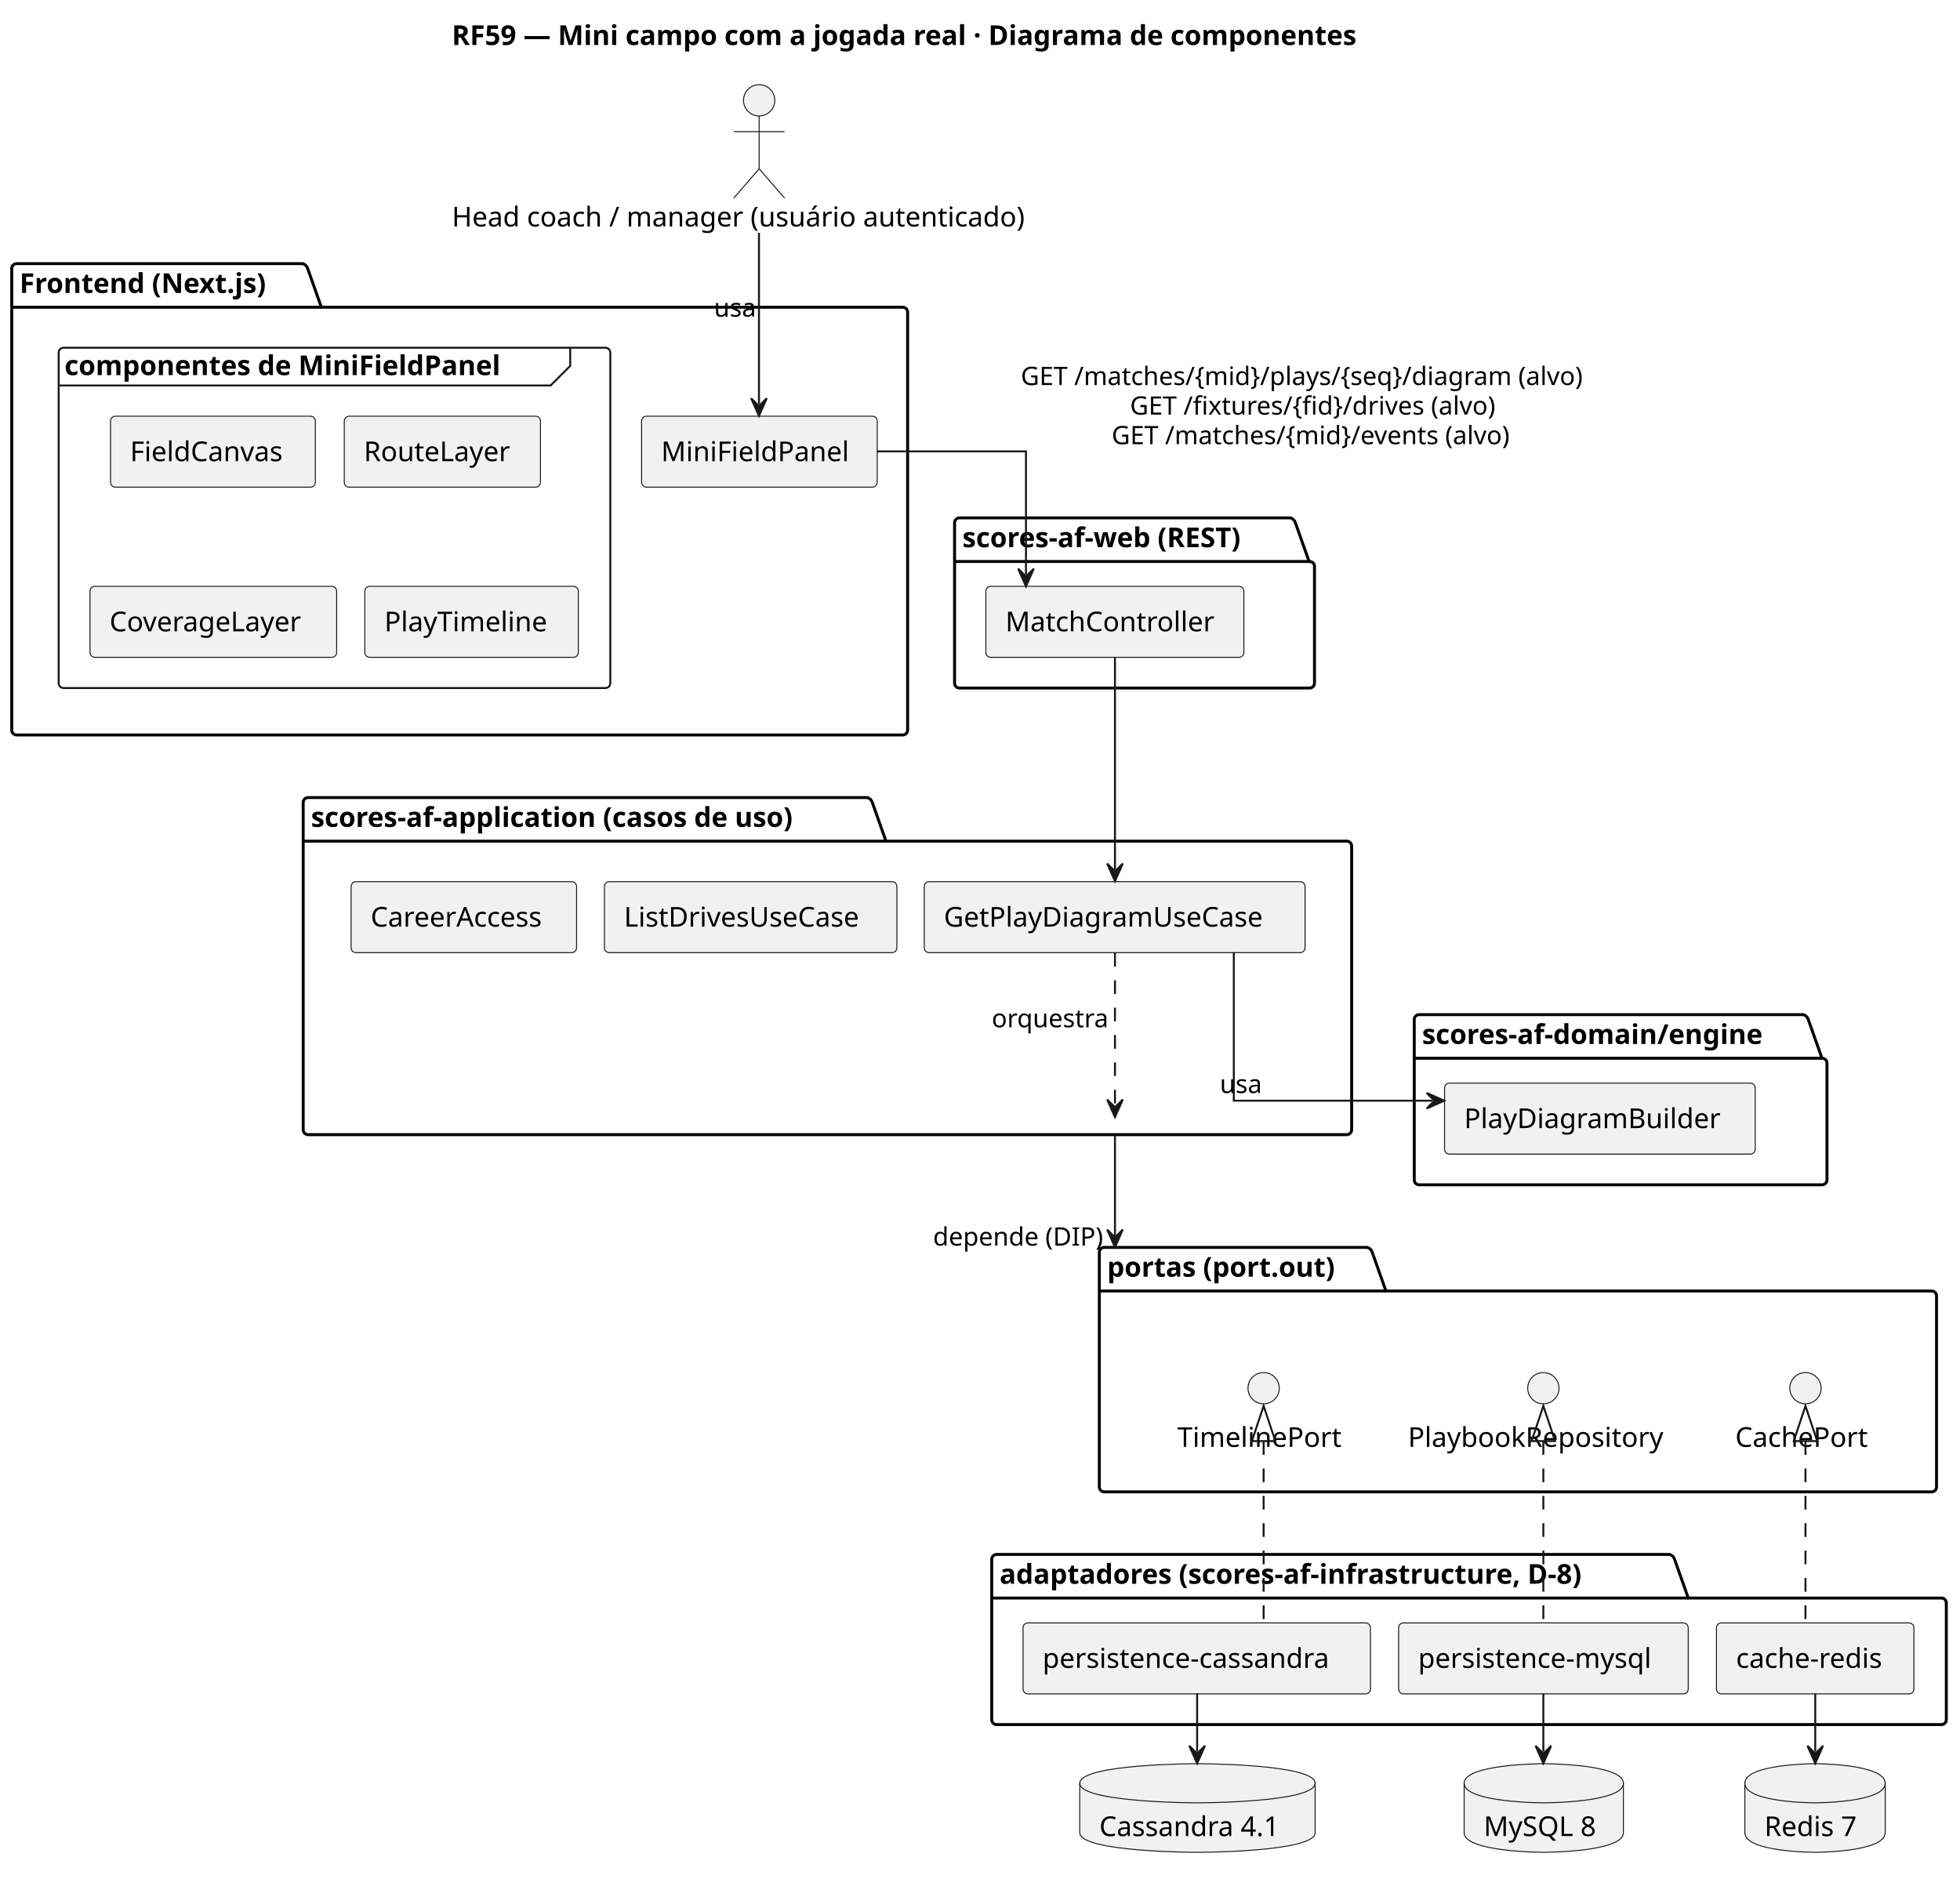
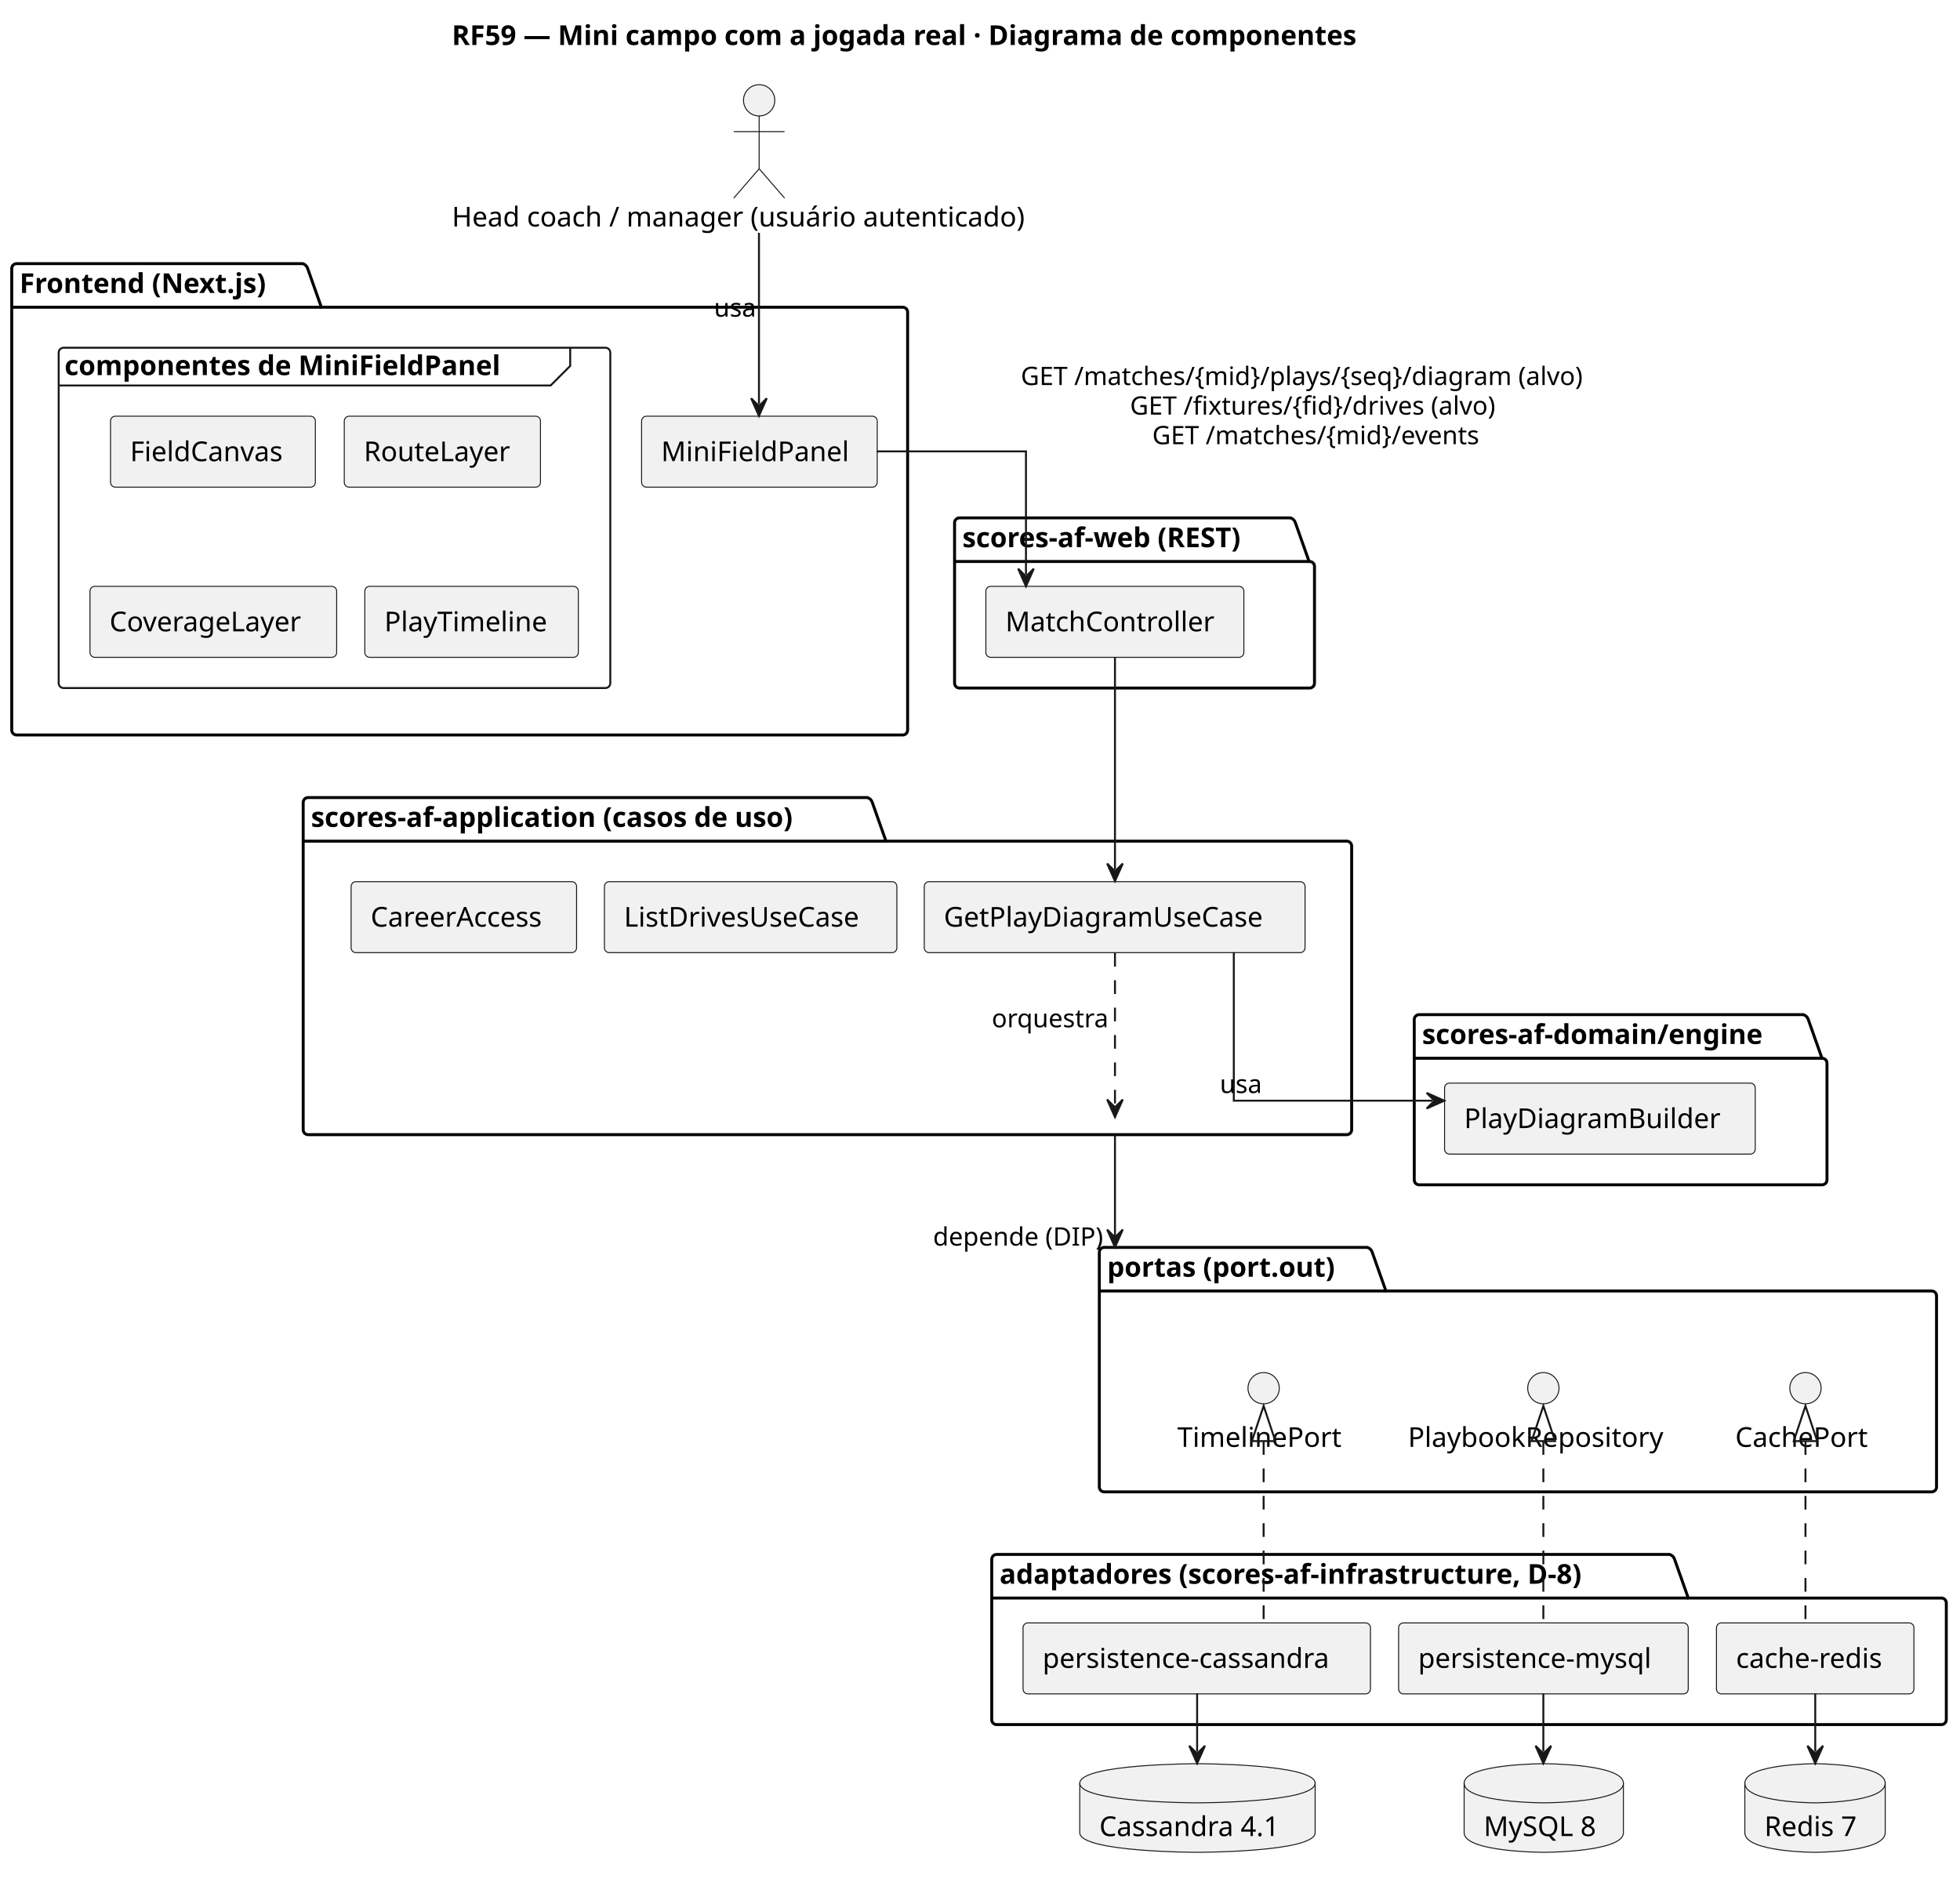
<svg xmlns="http://www.w3.org/2000/svg" contentStyleType="text/css" data-diagram-type="DESCRIPTION" height="964px" preserveAspectRatio="none" style="width:1002px;height:964px;background:#FFFFFF;" version="1.1" viewBox="0 0 1002 964" width="1002px" zoomAndPan="magnify">
  <defs />
  <g>
    <g class="title" data-source-line="1">
      <text fill="#000000" font-family="sans-serif" font-size="14" font-weight="bold" lengthAdjust="spacing" textLength="526.066" x="230.967" y="22.995">RF59 — Mini campo com a jogada real · Diagrama de componentes</text>
    </g>
    <g class="cluster" data-entity="pkg_fe" data-source-line="7" data-uid="ent0003" id="cluster_pkg_fe">
      <path d="M8.5,134.797 L154.784,134.797 A3.75,3.75 0 0 1 157.284,137.297 L164.284,157.094 L461.5,157.094 A2.5,2.5 0 0 1 464,159.594 L464,373.297 A2.5,2.5 0 0 1 461.5,375.797 L8.5,375.797 A2.5,2.5 0 0 1 6,373.297 L6,137.297 A2.5,2.5 0 0 1 8.5,134.797" fill="none" style="stroke:#000000;stroke-width:1.5;" />
      <line style="stroke:#000000;stroke-width:1.5;" x1="6" x2="164.284" y1="157.094" y2="157.094" />
      <text fill="#000000" font-family="sans-serif" font-size="14" font-weight="bold" lengthAdjust="spacing" textLength="145.284" x="10" y="149.792">Frontend (Next.js)</text>
    </g>
    <g class="cluster" data-entity="pkg_fe_sub" data-source-line="9" data-uid="ent0005" id="cluster_pkg_fe_sub">
      <rect fill="none" height="174" rx="2.5" ry="2.5" style="stroke:#181818;stroke-width:1;" width="282" x="30" y="177.797" />
      <path d="M291.501,177.797 L291.501,187.094 L281.501,197.094 L30,197.094" fill="none" style="stroke:#181818;stroke-width:1;" />
      <text fill="#000000" font-family="sans-serif" font-size="14" font-weight="bold" lengthAdjust="spacing" textLength="251.501" x="33" y="191.792">componentes de MiniFieldPanel</text>
    </g>
    <g class="cluster" data-entity="pkg_web" data-source-line="16" data-uid="ent0010" id="cluster_pkg_web">
      <path d="M490.5,264.797 L659.739,264.797 A3.75,3.75 0 0 1 662.239,267.297 L669.239,287.094 L669.5,287.094 A2.5,2.5 0 0 1 672,289.594 L672,349.297 A2.5,2.5 0 0 1 669.5,351.797 L490.5,351.797 A2.5,2.5 0 0 1 488,349.297 L488,267.297 A2.5,2.5 0 0 1 490.5,264.797" fill="none" style="stroke:#000000;stroke-width:1.5;" />
      <line style="stroke:#000000;stroke-width:1.5;" x1="488" x2="669.239" y1="287.094" y2="287.094" />
      <text fill="#000000" font-family="sans-serif" font-size="14" font-weight="bold" lengthAdjust="spacing" textLength="168.239" x="492" y="279.792">scores-af-web (REST)</text>
    </g>
    <g class="cluster" data-entity="pkg_app" data-source-line="19" data-uid="ent0012" id="cluster_pkg_app">
      <path d="M157.5,407.797 L443.435,407.797 A3.75,3.75 0 0 1 445.935,410.297 L452.935,430.094 L688.5,430.094 A2.5,2.5 0 0 1 691,432.594 L691,577.657 A2.5,2.5 0 0 1 688.5,580.157 L157.5,580.157 A2.5,2.5 0 0 1 155,577.657 L155,410.297 A2.5,2.5 0 0 1 157.5,407.797" fill="none" style="stroke:#000000;stroke-width:1.5;" />
      <line style="stroke:#000000;stroke-width:1.5;" x1="155" x2="452.935" y1="430.094" y2="430.094" />
      <text fill="#000000" font-family="sans-serif" font-size="14" font-weight="bold" lengthAdjust="spacing" textLength="284.935" x="159" y="422.792">scores-af-application (casos de uso)</text>
    </g>
    <g class="cluster" data-entity="pkg_eng" data-source-line="24" data-uid="ent0016" id="cluster_pkg_eng">
      <path d="M725.5,518.797 L921.939,518.797 A3.75,3.75 0 0 1 924.439,521.297 L931.439,541.094 L931.5,541.094 A2.5,2.5 0 0 1 934,543.594 L934,603.297 A2.5,2.5 0 0 1 931.5,605.797 L725.5,605.797 A2.5,2.5 0 0 1 723,603.297 L723,521.297 A2.5,2.5 0 0 1 725.5,518.797" fill="none" style="stroke:#000000;stroke-width:1.5;" />
      <line style="stroke:#000000;stroke-width:1.5;" x1="723" x2="931.439" y1="541.094" y2="541.094" />
      <text fill="#000000" font-family="sans-serif" font-size="14" font-weight="bold" lengthAdjust="spacing" textLength="195.44" x="727" y="533.792">scores-af-domain/engine</text>
    </g>
    <g class="cluster" data-entity="pkg_ports" data-source-line="27" data-uid="ent0018" id="cluster_pkg_ports">
      <path d="M564.5,637.797 L699.019,637.797 A3.75,3.75 0 0 1 701.519,640.297 L708.519,660.094 L987.5,660.094 A2.5,2.5 0 0 1 990,662.594 L990,760.297 A2.5,2.5 0 0 1 987.5,762.797 L564.5,762.797 A2.5,2.5 0 0 1 562,760.297 L562,640.297 A2.5,2.5 0 0 1 564.5,637.797" fill="none" style="stroke:#000000;stroke-width:1.5;" />
      <line style="stroke:#000000;stroke-width:1.5;" x1="562" x2="708.519" y1="660.094" y2="660.094" />
      <text fill="#000000" font-family="sans-serif" font-size="14" font-weight="bold" lengthAdjust="spacing" textLength="133.519" x="566" y="652.792">portas (port.out)</text>
    </g>
    <g class="cluster" data-entity="pkg_ad" data-source-line="32" data-uid="ent0022" id="cluster_pkg_ad">
      <path d="M509.5,794.797 L853.589,794.797 A3.75,3.75 0 0 1 856.089,797.297 L863.089,817.094 L992.5,817.094 A2.5,2.5 0 0 1 995,819.594 L995,879.297 A2.5,2.5 0 0 1 992.5,881.797 L509.5,881.797 A2.5,2.5 0 0 1 507,879.297 L507,797.297 A2.5,2.5 0 0 1 509.5,794.797" fill="none" style="stroke:#000000;stroke-width:1.5;" />
      <line style="stroke:#000000;stroke-width:1.5;" x1="507" x2="863.089" y1="817.094" y2="817.094" />
      <text fill="#000000" font-family="sans-serif" font-size="14" font-weight="bold" lengthAdjust="spacing" textLength="343.089" x="511" y="809.792">adaptadores (scores-af-infrastructure, D-8)</text>
    </g>
    <g class="entity" data-entity="c2" data-source-line="8" data-uid="ent0004" id="entity_c2">
      <rect fill="#F1F1F1" height="36.297" rx="2.5" ry="2.5" style="stroke:#181818;stroke-width:0.5;" width="120.461" x="328" y="212.797" />
      <text fill="#000000" font-family="sans-serif" font-size="14" lengthAdjust="spacing" textLength="100.461" x="338" y="235.792">MiniFieldPanel</text>
    </g>
    <g class="entity" data-entity="c3" data-source-line="10" data-uid="ent0006" id="entity_c3">
      <rect fill="#F1F1F1" height="36.297" rx="2.5" ry="2.5" style="stroke:#181818;stroke-width:0.5;" width="104.718" x="56.5" y="212.797" />
      <text fill="#000000" font-family="sans-serif" font-size="14" lengthAdjust="spacing" textLength="84.718" x="66.5" y="235.792">FieldCanvas</text>
    </g>
    <g class="entity" data-entity="c4" data-source-line="11" data-uid="ent0007" id="entity_c4">
      <rect fill="#F1F1F1" height="36.297" rx="2.5" ry="2.5" style="stroke:#181818;stroke-width:0.5;" width="100.302" x="176" y="212.797" />
      <text fill="#000000" font-family="sans-serif" font-size="14" lengthAdjust="spacing" textLength="80.302" x="186" y="235.792">RouteLayer</text>
    </g>
    <g class="entity" data-entity="c5" data-source-line="12" data-uid="ent0008" id="entity_c5">
      <rect fill="#F1F1F1" height="36.297" rx="2.5" ry="2.5" style="stroke:#181818;stroke-width:0.5;" width="126.107" x="46" y="299.797" />
      <text fill="#000000" font-family="sans-serif" font-size="14" lengthAdjust="spacing" textLength="106.107" x="56" y="322.792">CoverageLayer</text>
    </g>
    <g class="entity" data-entity="c6" data-source-line="13" data-uid="ent0009" id="entity_c6">
      <rect fill="#F1F1F1" height="36.297" rx="2.5" ry="2.5" style="stroke:#181818;stroke-width:0.5;" width="109.154" x="186.5" y="299.797" />
      <text fill="#000000" font-family="sans-serif" font-size="14" lengthAdjust="spacing" textLength="89.154" x="196.5" y="322.792">PlayTimeline</text>
    </g>
    <g class="entity" data-entity="c7" data-source-line="17" data-uid="ent0011" id="entity_c7">
      <rect fill="#F1F1F1" height="36.297" rx="2.5" ry="2.5" style="stroke:#181818;stroke-width:0.5;" width="131.891" x="504" y="299.797" />
      <text fill="#000000" font-family="sans-serif" font-size="14" lengthAdjust="spacing" textLength="111.891" x="514" y="322.792">MatchController</text>
    </g>
    <g class="entity" data-entity="c8" data-source-line="20" data-uid="ent0013" id="entity_c8">
      <rect fill="#F1F1F1" height="36.297" rx="2.5" ry="2.5" style="stroke:#181818;stroke-width:0.5;" width="194.672" x="472.5" y="450.797" />
      <text fill="#000000" font-family="sans-serif" font-size="14" lengthAdjust="spacing" textLength="174.672" x="482.5" y="473.792">GetPlayDiagramUseCase</text>
    </g>
    <g class="entity" data-entity="c9" data-source-line="21" data-uid="ent0014" id="entity_c9">
      <rect fill="#F1F1F1" height="36.297" rx="2.5" ry="2.5" style="stroke:#181818;stroke-width:0.5;" width="149.507" x="309" y="450.797" />
      <text fill="#000000" font-family="sans-serif" font-size="14" lengthAdjust="spacing" textLength="129.507" x="319" y="473.792">ListDrivesUseCase</text>
    </g>
    <g class="entity" data-entity="c10" data-source-line="22" data-uid="ent0015" id="entity_c10">
      <rect fill="#F1F1F1" height="36.297" rx="2.5" ry="2.5" style="stroke:#181818;stroke-width:0.5;" width="115.266" x="179.5" y="450.797" />
      <text fill="#000000" font-family="sans-serif" font-size="14" lengthAdjust="spacing" textLength="95.266" x="189.5" y="473.792">CareerAccess</text>
    </g>
    <g class="entity" data-entity="c11" data-source-line="25" data-uid="ent0017" id="entity_c11">
      <rect fill="#F1F1F1" height="36.297" rx="2.5" ry="2.5" style="stroke:#181818;stroke-width:0.5;" width="158.817" x="738.5" y="553.797" />
      <text fill="#000000" font-family="sans-serif" font-size="14" lengthAdjust="spacing" textLength="138.817" x="748.5" y="576.792">PlayDiagramBuilder</text>
    </g>
    <g class="entity" data-entity="c12" data-source-line="28" data-uid="ent0019" id="entity_c12">
      <ellipse cx="646" cy="709.797" fill="#F1F1F1" rx="8" ry="8" style="stroke:#181818;stroke-width:0.5;" />
      <text fill="#000000" font-family="sans-serif" font-size="14" lengthAdjust="spacing" textLength="88.211" x="601.894" y="739.792">TimelinePort</text>
    </g>
    <g class="entity" data-entity="c13" data-source-line="29" data-uid="ent0020" id="entity_c13">
      <ellipse cx="789" cy="709.797" fill="#F1F1F1" rx="8" ry="8" style="stroke:#181818;stroke-width:0.5;" />
      <text fill="#000000" font-family="sans-serif" font-size="14" lengthAdjust="spacing" textLength="138.394" x="719.803" y="739.792">PlaybookRepository</text>
    </g>
    <g class="entity" data-entity="c14" data-source-line="30" data-uid="ent0021" id="entity_c14">
      <ellipse cx="923" cy="709.797" fill="#F1F1F1" rx="8" ry="8" style="stroke:#181818;stroke-width:0.5;" />
      <text fill="#000000" font-family="sans-serif" font-size="14" lengthAdjust="spacing" textLength="71.791" x="887.105" y="739.792">CachePort</text>
    </g>
    <g class="entity" data-entity="c15" data-source-line="33" data-uid="ent0023" id="entity_c15">
      <rect fill="#F1F1F1" height="36.297" rx="2.5" ry="2.5" style="stroke:#181818;stroke-width:0.5;" width="177.609" x="523" y="829.797" />
      <text fill="#000000" font-family="sans-serif" font-size="14" lengthAdjust="spacing" textLength="157.609" x="533" y="852.792">persistence-cassandra</text>
    </g>
    <g class="entity" data-entity="c16" data-source-line="34" data-uid="ent0024" id="entity_c16">
      <rect fill="#F1F1F1" height="36.297" rx="2.5" ry="2.5" style="stroke:#181818;stroke-width:0.5;" width="148.065" x="715" y="829.797" />
      <text fill="#000000" font-family="sans-serif" font-size="14" lengthAdjust="spacing" textLength="128.065" x="725" y="852.792">persistence-mysql</text>
    </g>
    <g class="entity" data-entity="c17" data-source-line="35" data-uid="ent0025" id="entity_c17">
      <rect fill="#F1F1F1" height="36.297" rx="2.5" ry="2.5" style="stroke:#181818;stroke-width:0.5;" width="100.951" x="877.5" y="829.797" />
      <text fill="#000000" font-family="sans-serif" font-size="14" lengthAdjust="spacing" textLength="80.951" x="887.5" y="852.792">cache-redis</text>
    </g>
    <g class="entity" data-entity="c1" data-source-line="6" data-uid="ent0002" id="entity_c1">
      <ellipse cx="388.1" cy="51.297" fill="#F1F1F1" rx="8" ry="8" style="stroke:#181818;stroke-width:0.5;" />
      <path d="M388.1,59.297 L388.1,86.297 M375.1,67.297 L401.1,67.297 M388.1,86.297 L375.1,101.297 M388.1,86.297 L401.1,101.297" fill="none" style="stroke:#181818;stroke-width:0.5;" />
      <text fill="#000000" font-family="sans-serif" font-size="14" lengthAdjust="spacing" textLength="314.2" x="231" y="115.792">Head coach / manager (usuário autenticado)</text>
    </g>
    <g class="entity" data-entity="s1" data-source-line="37" data-uid="ent0026" id="entity_s1">
      <path d="M552,911.797 C552,901.797 612.165,901.797 612.165,901.797 C612.165,901.797 672.331,901.797 672.331,911.797 L672.331,937.094 C672.331,947.094 612.165,947.094 612.165,947.094 C612.165,947.094 552,947.094 552,937.094 L552,911.797" fill="#F1F1F1" style="stroke:#181818;stroke-width:0.5;" />
      <path d="M552,911.797 C552,921.797 612.165,921.797 612.165,921.797 C612.165,921.797 672.331,921.797 672.331,911.797" fill="none" style="stroke:#181818;stroke-width:0.5;" />
      <text fill="#000000" font-family="sans-serif" font-size="14" lengthAdjust="spacing" textLength="100.331" x="562" y="938.792">Cassandra 4.1</text>
    </g>
    <g class="entity" data-entity="s2" data-source-line="38" data-uid="ent0027" id="entity_s2">
      <path d="M892,911.797 C892,901.797 927.884,901.797 927.884,901.797 C927.884,901.797 963.769,901.797 963.769,911.797 L963.769,937.094 C963.769,947.094 927.884,947.094 927.884,947.094 C927.884,947.094 892,947.094 892,937.094 L892,911.797" fill="#F1F1F1" style="stroke:#181818;stroke-width:0.5;" />
      <path d="M892,911.797 C892,921.797 927.884,921.797 927.884,921.797 C927.884,921.797 963.769,921.797 963.769,911.797" fill="none" style="stroke:#181818;stroke-width:0.5;" />
      <text fill="#000000" font-family="sans-serif" font-size="14" lengthAdjust="spacing" textLength="51.769" x="902" y="938.792">Redis 7</text>
    </g>
    <g class="entity" data-entity="s3" data-source-line="39" data-uid="ent0028" id="entity_s3">
      <path d="M748.5,911.797 C748.5,901.797 789.214,901.797 789.214,901.797 C789.214,901.797 829.928,901.797 829.928,911.797 L829.928,937.094 C829.928,947.094 789.214,947.094 789.214,947.094 C789.214,947.094 748.5,947.094 748.5,937.094 L748.5,911.797" fill="#F1F1F1" style="stroke:#181818;stroke-width:0.5;" />
      <path d="M748.5,911.797 C748.5,921.797 789.214,921.797 789.214,921.797 C789.214,921.797 829.928,921.797 829.928,911.797" fill="none" style="stroke:#181818;stroke-width:0.5;" />
      <text fill="#000000" font-family="sans-serif" font-size="14" lengthAdjust="spacing" textLength="61.428" x="758.5" y="938.792">MySQL 8</text>
    </g>
    <g class="link" data-entity-1="c1" data-entity-2="c2" data-source-line="40" data-uid="lnk29" id="link_c1_c2">
      <path d="M388,119.037 C388,149.067 388,183.547 388,206.637" fill="none" id="c1-to-c2" style="stroke:#181818;stroke-width:1;" />
      <polygon fill="#181818" points="388,212.637,392,203.637,388,207.637,384,203.637,388,212.637" style="stroke:#181818;stroke-width:1;" />
      <text fill="#000000" font-family="sans-serif" font-size="13" lengthAdjust="spacing" textLength="22.979" x="365" y="161.904">usa</text>
    </g>
    <g class="link" data-entity-1="c2" data-entity-2="c7" data-source-line="41" data-uid="lnk30" id="link_c2_c7">
      <path d="M448.27,230.797 C484.83,230.797 524.5,230.797 524.5,230.797 C524.5,230.797 524.5,268.287 524.5,293.767" fill="none" id="c2-to-c7" style="stroke:#181818;stroke-width:1;" />
      <polygon fill="#181818" points="524.5,299.767,528.5,290.767,524.5,294.767,520.5,290.767,524.5,299.767" style="stroke:#181818;stroke-width:1;" />
      <text fill="#000000" font-family="sans-serif" font-size="13" lengthAdjust="spacing" textLength="318.633" x="521.87" y="196.864">GET /matches/{mid}/plays/{seq}/diagram (alvo)</text>
      <text fill="#000000" font-family="sans-serif" font-size="13" lengthAdjust="spacing" textLength="206.991" x="577.691" y="211.997">GET /fixtures/{fid}/drives (alvo)</text>
-       <text fill="#000000" font-family="sans-serif" font-size="13" lengthAdjust="spacing" textLength="225.754" x="568.309" y="227.129">GET /matches/{mid}/events (alvo)</text>
+       <text fill="#000000" font-family="sans-serif" font-size="13" lengthAdjust="spacing" textLength="184.253" x="589.06" y="227.129">GET /matches/{mid}/events</text>
    </g>
    <g class="link" data-entity-1="c7" data-entity-2="c8" data-source-line="42" data-uid="lnk31" id="link_c7_c8">
      <path d="M570,336.007 C570,365.037 570,415.457 570,444.517" fill="none" id="c7-to-c8" style="stroke:#181818;stroke-width:1;" />
      <polygon fill="#181818" points="570,450.517,574,441.517,570,445.517,566,441.517,570,450.517" style="stroke:#181818;stroke-width:1;" />
    </g>
    <g class="link" data-entity-1="c8" data-entity-2="pkg_app" data-source-line="43" data-uid="lnk32" id="link_c8_pkg_app">
      <path d="M570,487.207 C570,514.987 570,559.027 570,565.177" fill="none" id="c8-to-pkg_app" style="stroke:#181818;stroke-width:1;stroke-dasharray:7,7;" />
      <polygon fill="#181818" points="570,571.177,574,562.177,570,566.177,566,562.177,570,571.177" style="stroke:#181818;stroke-width:1;" />
      <text fill="#000000" font-family="sans-serif" font-size="13" lengthAdjust="spacing" textLength="62.969" x="507" y="525.254">orquestra</text>
    </g>
    <g class="link" data-entity-1="c8" data-entity-2="c11" data-source-line="44" data-uid="lnk33" id="link_c8_c11">
      <path d="M630.75,486.917 C630.75,514.237 630.75,562.797 630.75,562.797 C630.75,562.797 681.35,562.797 732.32,562.797" fill="none" id="c8-to-c11" style="stroke:#181818;stroke-width:1;" />
      <polygon fill="#181818" points="738.32,562.797,729.32,558.797,733.32,562.797,729.32,566.797,738.32,562.797" style="stroke:#181818;stroke-width:1;" />
      <text fill="#000000" font-family="sans-serif" font-size="13" lengthAdjust="spacing" textLength="22.979" x="623.6" y="558.864">usa</text>
    </g>
    <g class="link" data-entity-1="pkg_app" data-entity-2="pkg_ports" data-source-line="45" data-uid="lnk34" id="link_pkg_app_pkg_ports">
      <path d="M570,580.42 C570,580.551 570,580.683 570,580.816 C570,581.082 570,581.353 570,581.63 C570,582.182 570,582.755 570,583.347 C570,584.531 570,585.791 570,587.12 C570,589.78 570,592.717 570,595.876 C570,602.196 570,609.404 570,617.056 C570,620.882 570,624.819 570,628.811 C570,630.808 570,632.817 570,634.834 C570,635.338 570,635.843 570,636.348 C570,636.6 570,636.853 570,637.106 C570,637.232 570,637.358 570,637.485 C570,637.548 570,631.611 570,631.674" fill="none" id="pkg_app-to-pkg_ports" style="stroke:#181818;stroke-width:1;" />
      <polygon fill="#181818" points="570,637.674,574,628.674,570,632.674,566,628.674,570,637.674" style="stroke:#181818;stroke-width:1;" />
      <text fill="#000000" font-family="sans-serif" font-size="13" lengthAdjust="spacing" textLength="92.949" x="477" y="636.874">depende (DIP)</text>
    </g>
    <g class="link" data-entity-1="c12" data-entity-2="c15" data-source-line="46" data-uid="lnk36" id="link_c12_c15">
      <path d="M646,736.847 C646,759.277 646,799.747 646,829.627" fill="none" id="c12-backto-c15" style="stroke:#181818;stroke-width:1;stroke-dasharray:7,7;" />
      <polygon fill="none" points="646,718.847,640,736.847,652,736.847,646,718.847" style="stroke:#181818;stroke-width:1;" />
    </g>
    <g class="link" data-entity-1="c13" data-entity-2="c16" data-source-line="47" data-uid="lnk38" id="link_c13_c16">
      <path d="M789,736.847 C789,759.277 789,799.747 789,829.627" fill="none" id="c13-backto-c16" style="stroke:#181818;stroke-width:1;stroke-dasharray:7,7;" />
      <polygon fill="none" points="789,718.847,783,736.847,795,736.847,789,718.847" style="stroke:#181818;stroke-width:1;" />
    </g>
    <g class="link" data-entity-1="c14" data-entity-2="c17" data-source-line="48" data-uid="lnk40" id="link_c14_c17">
      <path d="M923,736.847 C923,759.277 923,799.747 923,829.627" fill="none" id="c14-backto-c17" style="stroke:#181818;stroke-width:1;stroke-dasharray:7,7;" />
      <polygon fill="none" points="923,718.847,917,736.847,929,736.847,923,718.847" style="stroke:#181818;stroke-width:1;" />
    </g>
    <g class="link" data-entity-1="c15" data-entity-2="s1" data-source-line="49" data-uid="lnk41" id="link_c15_s1">
      <path d="M612,865.927 C612,876.617 612,884.247 612,895.637" fill="none" id="c15-to-s1" style="stroke:#181818;stroke-width:1;" />
      <polygon fill="#181818" points="612,901.637,616,892.637,612,896.637,608,892.637,612,901.637" style="stroke:#181818;stroke-width:1;" />
    </g>
    <g class="link" data-entity-1="c16" data-entity-2="s3" data-source-line="50" data-uid="lnk42" id="link_c16_s3">
      <path d="M789,865.927 C789,876.617 789,884.247 789,895.637" fill="none" id="c16-to-s3" style="stroke:#181818;stroke-width:1;" />
      <polygon fill="#181818" points="789,901.637,793,892.637,789,896.637,785,892.637,789,901.637" style="stroke:#181818;stroke-width:1;" />
    </g>
    <g class="link" data-entity-1="c17" data-entity-2="s2" data-source-line="51" data-uid="lnk43" id="link_c17_s2">
      <path d="M928,865.927 C928,876.617 928,884.247 928,895.637" fill="none" id="c17-to-s2" style="stroke:#181818;stroke-width:1;" />
      <polygon fill="#181818" points="928,901.637,932,892.637,928,896.637,924,892.637,928,901.637" style="stroke:#181818;stroke-width:1;" />
    </g>
  </g>
</svg>
